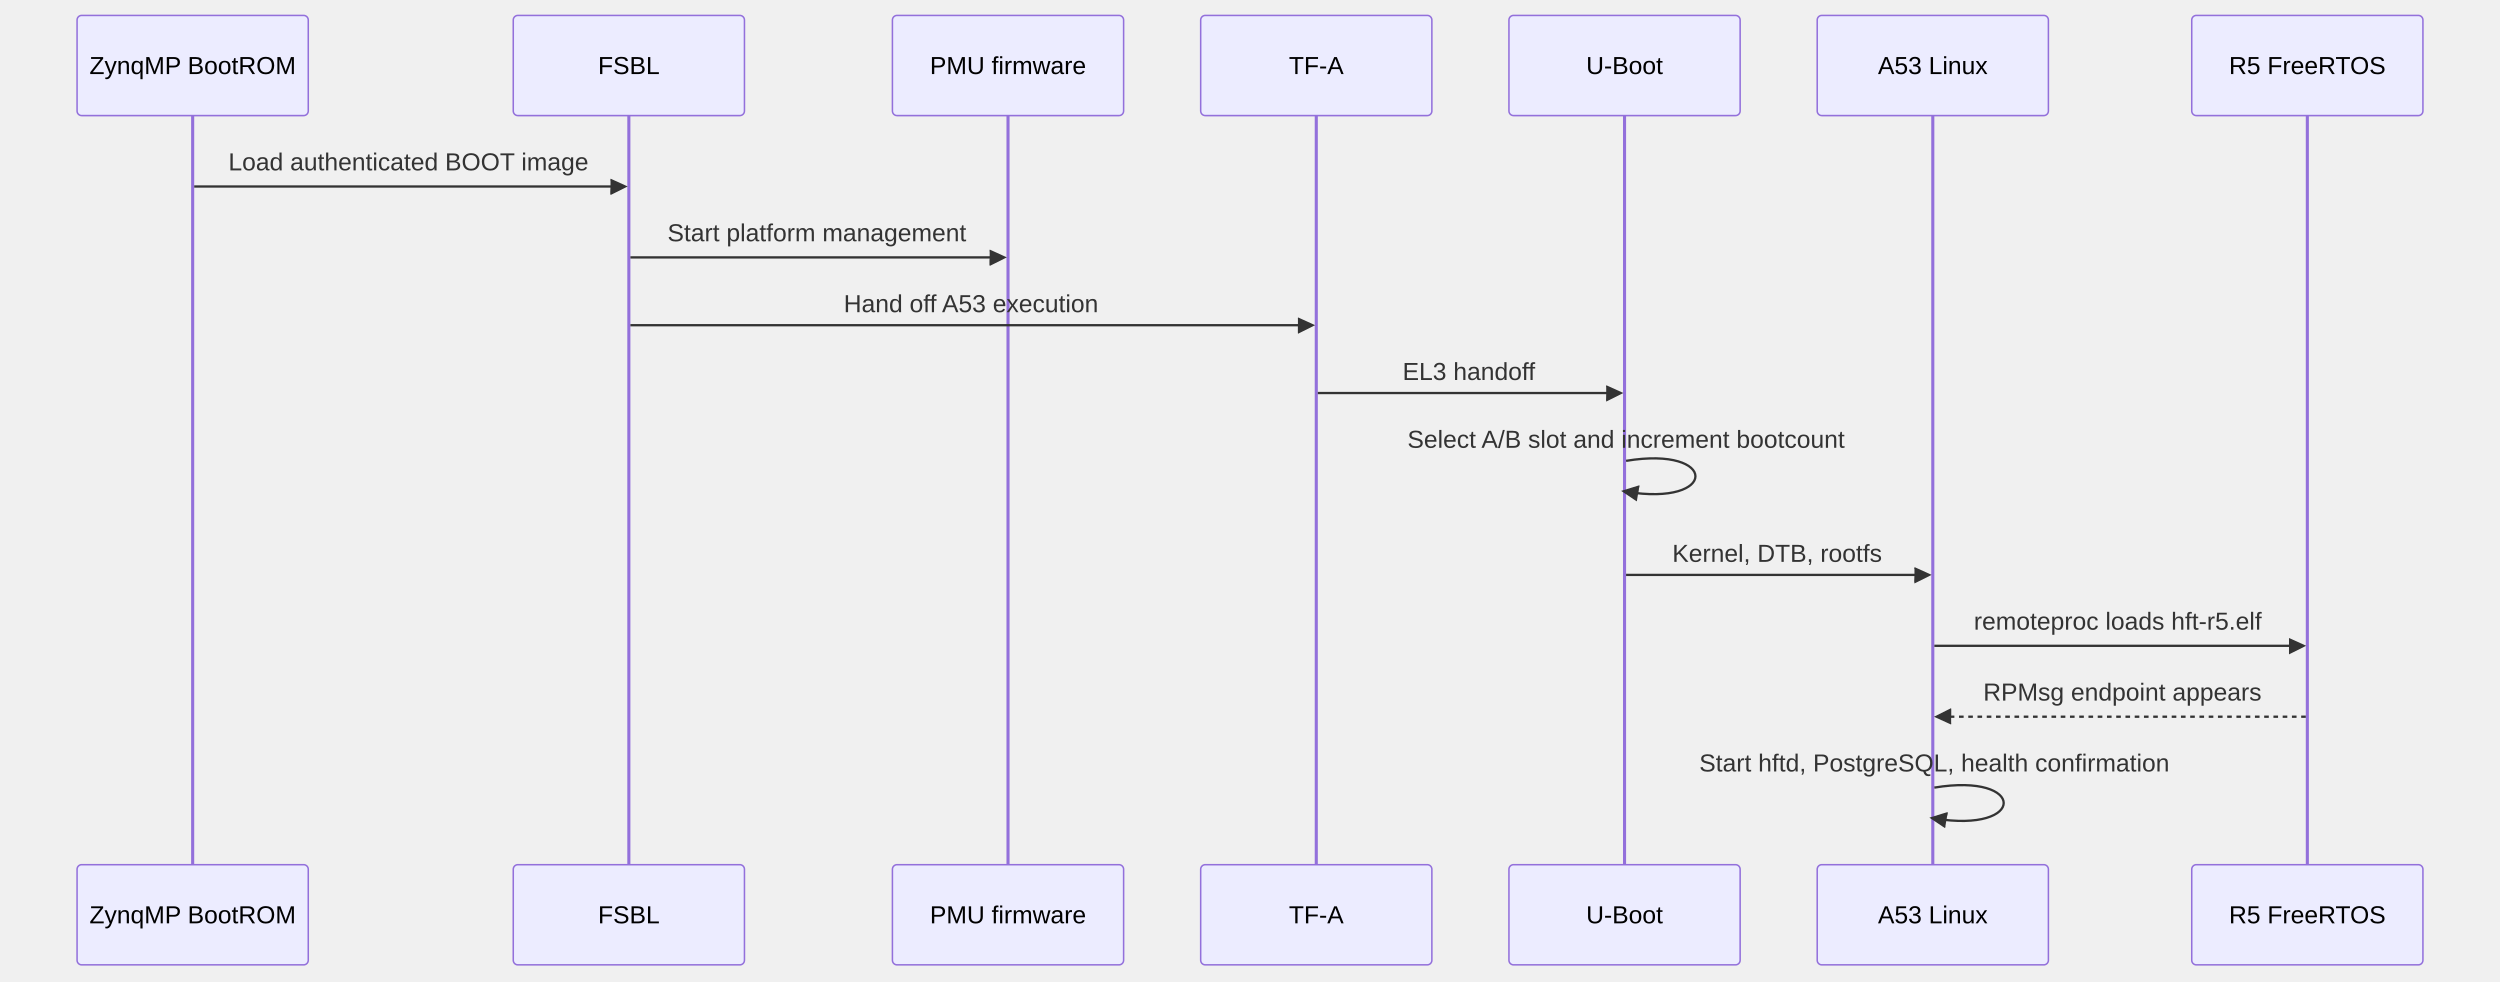
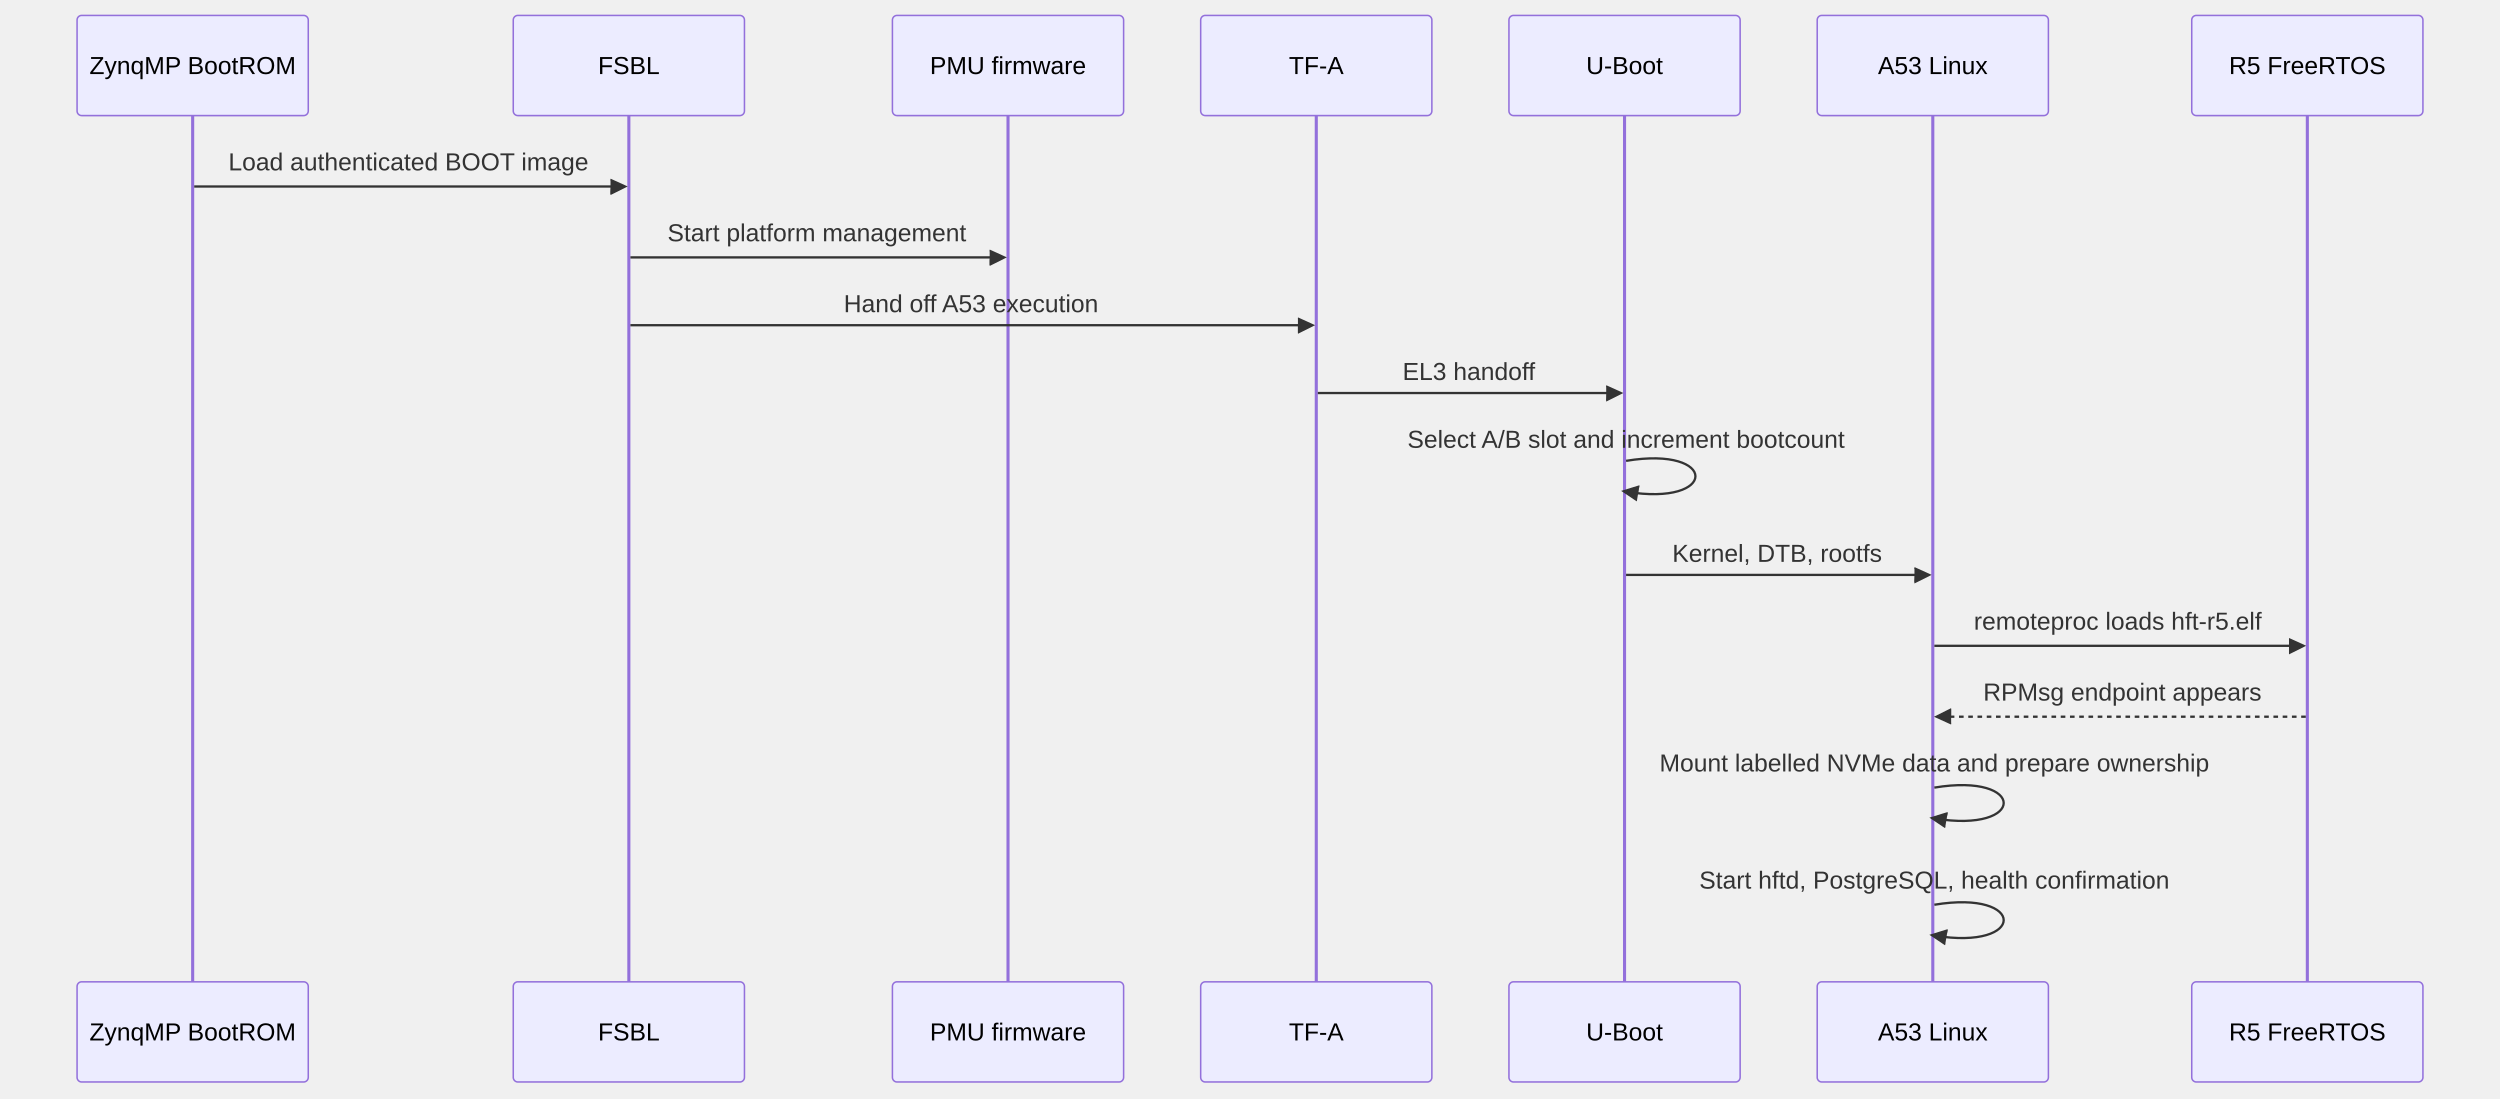
- <svg xmlns="http://www.w3.org/2000/svg" id="my-svg" width="100%" style="max-width: 1622px; background-color: transparent;" viewBox="-50 -10 1622 637" role="graphics-document document" aria-roledescription="sequence">
+ <svg xmlns="http://www.w3.org/2000/svg" id="my-svg" width="100%" style="max-width: 1622px; background-color: transparent;" viewBox="-50 -10 1622 713" role="graphics-document document" aria-roledescription="sequence">
  <g>
-     <rect x="1372" y="551" fill="#eaeaea" stroke="#666" width="150" height="65" name="R5" rx="3" ry="3" class="actor actor-bottom" />
-     <text x="1447" y="583.5" dominant-baseline="central" alignment-baseline="central" class="actor actor-box" style="text-anchor: middle; font-size: 16px; font-weight: 400;">
+     <rect x="1372" y="627" fill="#eaeaea" stroke="#666" width="150" height="65" name="R5" rx="3" ry="3" class="actor actor-bottom" />
+     <text x="1447" y="659.5" dominant-baseline="central" alignment-baseline="central" class="actor actor-box" style="text-anchor: middle; font-size: 16px; font-weight: 400;">
      <tspan x="1447" dy="0">R5 FreeRTOS</tspan>
    </text>
  </g>
  <g>
-     <rect x="1129" y="551" fill="#eaeaea" stroke="#666" width="150" height="65" name="Linux" rx="3" ry="3" class="actor actor-bottom" />
-     <text x="1204" y="583.5" dominant-baseline="central" alignment-baseline="central" class="actor actor-box" style="text-anchor: middle; font-size: 16px; font-weight: 400;">
+     <rect x="1129" y="627" fill="#eaeaea" stroke="#666" width="150" height="65" name="Linux" rx="3" ry="3" class="actor actor-bottom" />
+     <text x="1204" y="659.5" dominant-baseline="central" alignment-baseline="central" class="actor actor-box" style="text-anchor: middle; font-size: 16px; font-weight: 400;">
      <tspan x="1204" dy="0">A53 Linux</tspan>
    </text>
  </g>
  <g>
-     <rect x="929" y="551" fill="#eaeaea" stroke="#666" width="150" height="65" name="UBoot" rx="3" ry="3" class="actor actor-bottom" />
-     <text x="1004" y="583.5" dominant-baseline="central" alignment-baseline="central" class="actor actor-box" style="text-anchor: middle; font-size: 16px; font-weight: 400;">
+     <rect x="929" y="627" fill="#eaeaea" stroke="#666" width="150" height="65" name="UBoot" rx="3" ry="3" class="actor actor-bottom" />
+     <text x="1004" y="659.5" dominant-baseline="central" alignment-baseline="central" class="actor actor-box" style="text-anchor: middle; font-size: 16px; font-weight: 400;">
      <tspan x="1004" dy="0">U-Boot</tspan>
    </text>
  </g>
  <g>
-     <rect x="729" y="551" fill="#eaeaea" stroke="#666" width="150" height="65" name="ATF" rx="3" ry="3" class="actor actor-bottom" />
-     <text x="804" y="583.5" dominant-baseline="central" alignment-baseline="central" class="actor actor-box" style="text-anchor: middle; font-size: 16px; font-weight: 400;">
+     <rect x="729" y="627" fill="#eaeaea" stroke="#666" width="150" height="65" name="ATF" rx="3" ry="3" class="actor actor-bottom" />
+     <text x="804" y="659.5" dominant-baseline="central" alignment-baseline="central" class="actor actor-box" style="text-anchor: middle; font-size: 16px; font-weight: 400;">
      <tspan x="804" dy="0">TF-A</tspan>
    </text>
  </g>
  <g>
-     <rect x="529" y="551" fill="#eaeaea" stroke="#666" width="150" height="65" name="PMU" rx="3" ry="3" class="actor actor-bottom" />
-     <text x="604" y="583.5" dominant-baseline="central" alignment-baseline="central" class="actor actor-box" style="text-anchor: middle; font-size: 16px; font-weight: 400;">
+     <rect x="529" y="627" fill="#eaeaea" stroke="#666" width="150" height="65" name="PMU" rx="3" ry="3" class="actor actor-bottom" />
+     <text x="604" y="659.5" dominant-baseline="central" alignment-baseline="central" class="actor actor-box" style="text-anchor: middle; font-size: 16px; font-weight: 400;">
      <tspan x="604" dy="0">PMU firmware</tspan>
    </text>
  </g>
  <g>
-     <rect x="283" y="551" fill="#eaeaea" stroke="#666" width="150" height="65" name="FSBL" rx="3" ry="3" class="actor actor-bottom" />
-     <text x="358" y="583.5" dominant-baseline="central" alignment-baseline="central" class="actor actor-box" style="text-anchor: middle; font-size: 16px; font-weight: 400;">
+     <rect x="283" y="627" fill="#eaeaea" stroke="#666" width="150" height="65" name="FSBL" rx="3" ry="3" class="actor actor-bottom" />
+     <text x="358" y="659.5" dominant-baseline="central" alignment-baseline="central" class="actor actor-box" style="text-anchor: middle; font-size: 16px; font-weight: 400;">
      <tspan x="358" dy="0">FSBL</tspan>
    </text>
  </g>
  <g>
-     <rect x="0" y="551" fill="#eaeaea" stroke="#666" width="150" height="65" name="ROM" rx="3" ry="3" class="actor actor-bottom" />
-     <text x="75" y="583.5" dominant-baseline="central" alignment-baseline="central" class="actor actor-box" style="text-anchor: middle; font-size: 16px; font-weight: 400;">
+     <rect x="0" y="627" fill="#eaeaea" stroke="#666" width="150" height="65" name="ROM" rx="3" ry="3" class="actor actor-bottom" />
+     <text x="75" y="659.5" dominant-baseline="central" alignment-baseline="central" class="actor actor-box" style="text-anchor: middle; font-size: 16px; font-weight: 400;">
      <tspan x="75" dy="0">ZynqMP BootROM</tspan>
    </text>
  </g>
  <g>
-     <line id="actor6" x1="1447" y1="65" x2="1447" y2="551" class="actor-line 200" stroke-width="0.5px" stroke="#999" name="R5" data-et="life-line" data-id="R5" />
+     <line id="actor6" x1="1447" y1="65" x2="1447" y2="627" class="actor-line 200" stroke-width="0.5px" stroke="#999" name="R5" data-et="life-line" data-id="R5" />
    <g id="root-6" data-et="participant" data-type="participant" data-id="R5">
      <rect x="1372" y="0" fill="#eaeaea" stroke="#666" width="150" height="65" name="R5" rx="3" ry="3" class="actor actor-top" />
      <text x="1447" y="32.5" dominant-baseline="central" alignment-baseline="central" class="actor actor-box" style="text-anchor: middle; font-size: 16px; font-weight: 400;">
        <tspan x="1447" dy="0">R5 FreeRTOS</tspan>
      </text>
    </g>
  </g>
  <g>
-     <line id="actor5" x1="1204" y1="65" x2="1204" y2="551" class="actor-line 200" stroke-width="0.5px" stroke="#999" name="Linux" data-et="life-line" data-id="Linux" />
+     <line id="actor5" x1="1204" y1="65" x2="1204" y2="627" class="actor-line 200" stroke-width="0.5px" stroke="#999" name="Linux" data-et="life-line" data-id="Linux" />
    <g id="root-5" data-et="participant" data-type="participant" data-id="Linux">
      <rect x="1129" y="0" fill="#eaeaea" stroke="#666" width="150" height="65" name="Linux" rx="3" ry="3" class="actor actor-top" />
      <text x="1204" y="32.5" dominant-baseline="central" alignment-baseline="central" class="actor actor-box" style="text-anchor: middle; font-size: 16px; font-weight: 400;">
        <tspan x="1204" dy="0">A53 Linux</tspan>
      </text>
    </g>
  </g>
  <g>
-     <line id="actor4" x1="1004" y1="65" x2="1004" y2="551" class="actor-line 200" stroke-width="0.5px" stroke="#999" name="UBoot" data-et="life-line" data-id="UBoot" />
+     <line id="actor4" x1="1004" y1="65" x2="1004" y2="627" class="actor-line 200" stroke-width="0.5px" stroke="#999" name="UBoot" data-et="life-line" data-id="UBoot" />
    <g id="root-4" data-et="participant" data-type="participant" data-id="UBoot">
      <rect x="929" y="0" fill="#eaeaea" stroke="#666" width="150" height="65" name="UBoot" rx="3" ry="3" class="actor actor-top" />
      <text x="1004" y="32.5" dominant-baseline="central" alignment-baseline="central" class="actor actor-box" style="text-anchor: middle; font-size: 16px; font-weight: 400;">
        <tspan x="1004" dy="0">U-Boot</tspan>
      </text>
    </g>
  </g>
  <g>
-     <line id="actor3" x1="804" y1="65" x2="804" y2="551" class="actor-line 200" stroke-width="0.5px" stroke="#999" name="ATF" data-et="life-line" data-id="ATF" />
+     <line id="actor3" x1="804" y1="65" x2="804" y2="627" class="actor-line 200" stroke-width="0.5px" stroke="#999" name="ATF" data-et="life-line" data-id="ATF" />
    <g id="root-3" data-et="participant" data-type="participant" data-id="ATF">
      <rect x="729" y="0" fill="#eaeaea" stroke="#666" width="150" height="65" name="ATF" rx="3" ry="3" class="actor actor-top" />
      <text x="804" y="32.5" dominant-baseline="central" alignment-baseline="central" class="actor actor-box" style="text-anchor: middle; font-size: 16px; font-weight: 400;">
        <tspan x="804" dy="0">TF-A</tspan>
      </text>
    </g>
  </g>
  <g>
-     <line id="actor2" x1="604" y1="65" x2="604" y2="551" class="actor-line 200" stroke-width="0.5px" stroke="#999" name="PMU" data-et="life-line" data-id="PMU" />
+     <line id="actor2" x1="604" y1="65" x2="604" y2="627" class="actor-line 200" stroke-width="0.5px" stroke="#999" name="PMU" data-et="life-line" data-id="PMU" />
    <g id="root-2" data-et="participant" data-type="participant" data-id="PMU">
      <rect x="529" y="0" fill="#eaeaea" stroke="#666" width="150" height="65" name="PMU" rx="3" ry="3" class="actor actor-top" />
      <text x="604" y="32.5" dominant-baseline="central" alignment-baseline="central" class="actor actor-box" style="text-anchor: middle; font-size: 16px; font-weight: 400;">
        <tspan x="604" dy="0">PMU firmware</tspan>
      </text>
    </g>
  </g>
  <g>
-     <line id="actor1" x1="358" y1="65" x2="358" y2="551" class="actor-line 200" stroke-width="0.5px" stroke="#999" name="FSBL" data-et="life-line" data-id="FSBL" />
+     <line id="actor1" x1="358" y1="65" x2="358" y2="627" class="actor-line 200" stroke-width="0.5px" stroke="#999" name="FSBL" data-et="life-line" data-id="FSBL" />
    <g id="root-1" data-et="participant" data-type="participant" data-id="FSBL">
      <rect x="283" y="0" fill="#eaeaea" stroke="#666" width="150" height="65" name="FSBL" rx="3" ry="3" class="actor actor-top" />
      <text x="358" y="32.5" dominant-baseline="central" alignment-baseline="central" class="actor actor-box" style="text-anchor: middle; font-size: 16px; font-weight: 400;">
        <tspan x="358" dy="0">FSBL</tspan>
      </text>
    </g>
  </g>
  <g>
-     <line id="actor0" x1="75" y1="65" x2="75" y2="551" class="actor-line 200" stroke-width="0.5px" stroke="#999" name="ROM" data-et="life-line" data-id="ROM" />
+     <line id="actor0" x1="75" y1="65" x2="75" y2="627" class="actor-line 200" stroke-width="0.5px" stroke="#999" name="ROM" data-et="life-line" data-id="ROM" />
    <g id="root-0" data-et="participant" data-type="participant" data-id="ROM">
      <rect x="0" y="0" fill="#eaeaea" stroke="#666" width="150" height="65" name="ROM" rx="3" ry="3" class="actor actor-top" />
      <text x="75" y="32.5" dominant-baseline="central" alignment-baseline="central" class="actor actor-box" style="text-anchor: middle; font-size: 16px; font-weight: 400;">
        <tspan x="75" dy="0">ZynqMP BootROM</tspan>
      </text>
    </g>
  </g>
  <style>#my-svg{font-family:"trebuchet ms",verdana,arial,sans-serif;font-size:16px;fill:#333;}@keyframes edge-animation-frame{from{stroke-dashoffset:0;}}@keyframes dash{to{stroke-dashoffset:0;}}#my-svg .edge-animation-slow{stroke-dasharray:9,5!important;stroke-dashoffset:900;animation:dash 50s linear infinite;stroke-linecap:round;}#my-svg .edge-animation-fast{stroke-dasharray:9,5!important;stroke-dashoffset:900;animation:dash 20s linear infinite;stroke-linecap:round;}#my-svg .error-icon{fill:#552222;}#my-svg .error-text{fill:#552222;stroke:#552222;}#my-svg .edge-thickness-normal{stroke-width:1px;}#my-svg .edge-thickness-thick{stroke-width:3.5px;}#my-svg .edge-pattern-solid{stroke-dasharray:0;}#my-svg .edge-thickness-invisible{stroke-width:0;fill:none;}#my-svg .edge-pattern-dashed{stroke-dasharray:3;}#my-svg .edge-pattern-dotted{stroke-dasharray:2;}#my-svg .marker{fill:#333333;stroke:#333333;}#my-svg .marker.cross{stroke:#333333;}#my-svg svg{font-family:"trebuchet ms",verdana,arial,sans-serif;font-size:16px;}#my-svg p{margin:0;}#my-svg .actor{stroke:#9370DB;fill:#ECECFF;stroke-width:1;}#my-svg rect.actor.outer-path[data-look="neo"]{filter:drop-shadow(1px 2px 2px rgba(185, 185, 185, 1));}#my-svg rect.note[data-look="neo"]{stroke:#aaaa33;fill:#fff5ad;filter:drop-shadow(1px 2px 2px rgba(185, 185, 185, 1));}#my-svg text.actor&gt;tspan{fill:black;stroke:none;}#my-svg .actor-line{stroke:#9370DB;}#my-svg .innerArc{stroke-width:1.5;stroke-dasharray:none;}#my-svg .messageLine0{stroke-width:1.5;stroke-dasharray:none;stroke:#333;}#my-svg .messageLine1{stroke-width:1.5;stroke-dasharray:2,2;stroke:#333;}#my-svg [id$="-arrowhead"] path{fill:#333;stroke:#333;}#my-svg .sequenceNumber{fill:white;}#my-svg [id$="-sequencenumber"]{fill:#333;}#my-svg [id$="-crosshead"] path{fill:#333;stroke:#333;}#my-svg .messageText{fill:#333;stroke:none;}#my-svg .labelBox{stroke:#9370DB;fill:#ECECFF;filter:none;}#my-svg .labelText,#my-svg .labelText&gt;tspan{fill:black;stroke:none;}#my-svg .loopText,#my-svg .loopText&gt;tspan{fill:black;stroke:none;}#my-svg .sectionTitle,#my-svg .sectionTitle&gt;tspan{fill:black;stroke:none;}#my-svg .loopLine{stroke-width:2px;stroke-dasharray:2,2;stroke:#9370DB;fill:#9370DB;}#my-svg .note{stroke:#aaaa33;fill:#fff5ad;}#my-svg .noteText,#my-svg .noteText&gt;tspan{fill:black;stroke:none;font-weight:normal;}#my-svg .activation0{fill:#f4f4f4;stroke:#666;}#my-svg .activation1{fill:#f4f4f4;stroke:#666;}#my-svg .activation2{fill:#f4f4f4;stroke:#666;}#my-svg .actorPopupMenu{position:absolute;}#my-svg .actorPopupMenuPanel{position:absolute;fill:#ECECFF;box-shadow:0px 8px 16px 0px rgba(0,0,0,0.2);filter:drop-shadow(3px 5px 2px rgb(0 0 0 / 0.4));}#my-svg .actor-man circle,#my-svg line{fill:#ECECFF;stroke-width:2px;}#my-svg g rect.rect{filter:drop-shadow(1px 2px 2px rgba(185, 185, 185, 1));stroke:#9370DB;}#my-svg .node .neo-node{stroke:#9370DB;}#my-svg [data-look="neo"].node rect,#my-svg [data-look="neo"].cluster rect,#my-svg [data-look="neo"].node polygon{stroke:#9370DB;filter:drop-shadow(1px 2px 2px rgba(185, 185, 185, 1));}#my-svg [data-look="neo"].swimlane.cluster rect{filter:none;}#my-svg [data-look="neo"].node path{stroke:#9370DB;stroke-width:1px;}#my-svg [data-look="neo"].node .outer-path{filter:drop-shadow(1px 2px 2px rgba(185, 185, 185, 1));}#my-svg [data-look="neo"].node .neo-line path{stroke:#9370DB;filter:none;}#my-svg [data-look="neo"].node circle{stroke:#9370DB;filter:drop-shadow(1px 2px 2px rgba(185, 185, 185, 1));}#my-svg [data-look="neo"].node circle .state-start{fill:#000000;}#my-svg [data-look="neo"].icon-shape .icon{fill:#9370DB;filter:drop-shadow(1px 2px 2px rgba(185, 185, 185, 1));}#my-svg [data-look="neo"].icon-shape .icon-neo path{stroke:#9370DB;filter:drop-shadow(1px 2px 2px rgba(185, 185, 185, 1));}#my-svg :root{--mermaid-font-family:"trebuchet ms",verdana,arial,sans-serif;}</style>
  <g />
  <defs>
    <symbol id="my-svg-computer" width="24" height="24">
      <path transform="scale(.5)" d="M2 2v13h20v-13h-20zm18 11h-16v-9h16v9zm-10.228 6l.466-1h3.524l.467 1h-4.457zm14.228 3h-24l2-6h2.104l-1.33 4h18.45l-1.297-4h2.073l2 6zm-5-10h-14v-7h14v7z" />
    </symbol>
  </defs>
  <defs>
    <symbol id="my-svg-database" fill-rule="evenodd" clip-rule="evenodd">
      <path transform="scale(.5)" d="M12.258.001l.256.004.255.005.253.008.251.01.249.012.247.015.246.016.242.019.241.02.239.023.236.024.233.027.231.028.229.031.225.032.223.034.22.036.217.038.214.04.211.041.208.043.205.045.201.046.198.048.194.05.191.051.187.053.183.054.18.056.175.057.172.059.168.06.163.061.16.063.155.064.15.066.074.033.073.033.071.034.07.034.069.035.068.035.067.035.066.035.064.036.064.036.062.036.06.036.06.037.058.037.058.037.055.038.055.038.053.038.052.038.051.039.05.039.048.039.047.039.045.04.044.04.043.04.041.04.04.041.039.041.037.041.036.041.034.041.033.042.032.042.03.042.029.042.027.042.026.043.024.043.023.043.021.043.02.043.018.044.017.043.015.044.013.044.012.044.011.045.009.044.007.045.006.045.004.045.002.045.001.045v17l-.001.045-.002.045-.004.045-.006.045-.007.045-.009.044-.011.045-.012.044-.013.044-.015.044-.017.043-.018.044-.02.043-.021.043-.023.043-.024.043-.026.043-.027.042-.029.042-.03.042-.032.042-.033.042-.034.041-.036.041-.037.041-.039.041-.04.041-.041.04-.043.04-.044.04-.045.04-.047.039-.048.039-.05.039-.051.039-.052.038-.053.038-.055.038-.055.038-.058.037-.058.037-.06.037-.06.036-.062.036-.064.036-.064.036-.066.035-.067.035-.068.035-.069.035-.07.034-.071.034-.073.033-.074.033-.15.066-.155.064-.16.063-.163.061-.168.06-.172.059-.175.057-.18.056-.183.054-.187.053-.191.051-.194.05-.198.048-.201.046-.205.045-.208.043-.211.041-.214.04-.217.038-.22.036-.223.034-.225.032-.229.031-.231.028-.233.027-.236.024-.239.023-.241.02-.242.019-.246.016-.247.015-.249.012-.251.01-.253.008-.255.005-.256.004-.258.001-.258-.001-.256-.004-.255-.005-.253-.008-.251-.01-.249-.012-.247-.015-.245-.016-.243-.019-.241-.02-.238-.023-.236-.024-.234-.027-.231-.028-.228-.031-.226-.032-.223-.034-.22-.036-.217-.038-.214-.04-.211-.041-.208-.043-.204-.045-.201-.046-.198-.048-.195-.05-.19-.051-.187-.053-.184-.054-.179-.056-.176-.057-.172-.059-.167-.06-.164-.061-.159-.063-.155-.064-.151-.066-.074-.033-.072-.033-.072-.034-.07-.034-.069-.035-.068-.035-.067-.035-.066-.035-.064-.036-.063-.036-.062-.036-.061-.036-.06-.037-.058-.037-.057-.037-.056-.038-.055-.038-.053-.038-.052-.038-.051-.039-.049-.039-.049-.039-.046-.039-.046-.04-.044-.04-.043-.04-.041-.04-.04-.041-.039-.041-.037-.041-.036-.041-.034-.041-.033-.042-.032-.042-.03-.042-.029-.042-.027-.042-.026-.043-.024-.043-.023-.043-.021-.043-.02-.043-.018-.044-.017-.043-.015-.044-.013-.044-.012-.044-.011-.045-.009-.044-.007-.045-.006-.045-.004-.045-.002-.045-.001-.045v-17l.001-.045.002-.045.004-.045.006-.045.007-.045.009-.044.011-.045.012-.044.013-.044.015-.044.017-.043.018-.044.02-.043.021-.043.023-.043.024-.043.026-.043.027-.042.029-.042.03-.042.032-.042.033-.042.034-.041.036-.041.037-.041.039-.041.04-.041.041-.04.043-.04.044-.04.046-.04.046-.039.049-.039.049-.039.051-.039.052-.038.053-.038.055-.038.056-.038.057-.037.058-.037.06-.037.061-.036.062-.036.063-.036.064-.036.066-.035.067-.035.068-.035.069-.035.07-.034.072-.034.072-.033.074-.033.151-.066.155-.064.159-.063.164-.061.167-.06.172-.059.176-.057.179-.056.184-.054.187-.053.19-.051.195-.05.198-.048.201-.046.204-.045.208-.043.211-.041.214-.04.217-.038.22-.036.223-.034.226-.032.228-.031.231-.028.234-.027.236-.024.238-.023.241-.02.243-.019.245-.016.247-.015.249-.012.251-.01.253-.008.255-.005.256-.004.258-.001.258.001zm-9.258 20.499v.01l.001.021.003.021.004.022.005.021.006.022.007.022.009.023.01.022.011.023.012.023.013.023.015.023.016.024.017.023.018.024.019.024.021.024.022.025.023.024.024.025.052.049.056.05.061.051.066.051.07.051.075.051.079.052.084.052.088.052.092.052.097.052.102.051.105.052.11.052.114.051.119.051.123.051.127.05.131.05.135.05.139.048.144.049.147.047.152.047.155.047.16.045.163.045.167.043.171.043.176.041.178.041.183.039.187.039.19.037.194.035.197.035.202.033.204.031.209.03.212.029.216.027.219.025.222.024.226.021.23.02.233.018.236.016.24.015.243.012.246.01.249.008.253.005.256.004.259.001.26-.001.257-.004.254-.005.25-.008.247-.011.244-.012.241-.014.237-.016.233-.018.231-.021.226-.021.224-.024.22-.026.216-.027.212-.028.21-.031.205-.031.202-.034.198-.034.194-.036.191-.037.187-.039.183-.04.179-.04.175-.042.172-.043.168-.044.163-.045.16-.046.155-.046.152-.047.148-.048.143-.049.139-.049.136-.05.131-.05.126-.05.123-.051.118-.052.114-.051.11-.052.106-.052.101-.052.096-.052.092-.052.088-.053.083-.051.079-.052.074-.052.07-.051.065-.051.06-.051.056-.05.051-.05.023-.024.023-.025.021-.024.02-.024.019-.024.018-.024.017-.024.015-.023.014-.024.013-.023.012-.023.01-.023.01-.022.008-.022.006-.022.006-.022.004-.022.004-.021.001-.021.001-.021v-4.127l-.077.055-.08.053-.083.054-.085.053-.087.052-.09.052-.093.051-.095.05-.097.05-.1.049-.102.049-.105.048-.106.047-.109.047-.111.046-.114.045-.115.045-.118.044-.12.043-.122.042-.124.042-.126.041-.128.04-.13.04-.132.038-.134.038-.135.037-.138.037-.139.035-.142.035-.143.034-.144.033-.147.032-.148.031-.15.03-.151.03-.153.029-.154.027-.156.027-.158.026-.159.025-.161.024-.162.023-.163.022-.165.021-.166.02-.167.019-.169.018-.169.017-.171.016-.173.015-.173.014-.175.013-.175.012-.177.011-.178.01-.179.008-.179.008-.181.006-.182.005-.182.004-.184.003-.184.002h-.37l-.184-.002-.184-.003-.182-.004-.182-.005-.181-.006-.179-.008-.179-.008-.178-.01-.176-.011-.176-.012-.175-.013-.173-.014-.172-.015-.171-.016-.17-.017-.169-.018-.167-.019-.166-.02-.165-.021-.163-.022-.162-.023-.161-.024-.159-.025-.157-.026-.156-.027-.155-.027-.153-.029-.151-.03-.15-.03-.148-.031-.146-.032-.145-.033-.143-.034-.141-.035-.14-.035-.137-.037-.136-.037-.134-.038-.132-.038-.13-.04-.128-.04-.126-.041-.124-.042-.122-.042-.12-.044-.117-.043-.116-.045-.113-.045-.112-.046-.109-.047-.106-.047-.105-.048-.102-.049-.1-.049-.097-.05-.095-.05-.093-.052-.09-.051-.087-.052-.085-.053-.083-.054-.08-.054-.077-.054v4.127zm0-5.654v.011l.001.021.003.021.004.021.005.022.006.022.007.022.009.022.01.022.011.023.012.023.013.023.015.024.016.023.017.024.018.024.019.024.021.024.022.024.023.025.024.024.052.05.056.05.061.05.066.051.07.051.075.052.079.051.084.052.088.052.092.052.097.052.102.052.105.052.11.051.114.051.119.052.123.05.127.051.131.05.135.049.139.049.144.048.147.048.152.047.155.046.16.045.163.045.167.044.171.042.176.042.178.04.183.04.187.038.19.037.194.036.197.034.202.033.204.032.209.03.212.028.216.027.219.025.222.024.226.022.23.02.233.018.236.016.24.014.243.012.246.01.249.008.253.006.256.003.259.001.26-.001.257-.003.254-.006.25-.008.247-.01.244-.012.241-.015.237-.016.233-.018.231-.02.226-.022.224-.024.22-.025.216-.027.212-.029.21-.03.205-.032.202-.033.198-.035.194-.036.191-.037.187-.039.183-.039.179-.041.175-.042.172-.043.168-.044.163-.045.16-.045.155-.047.152-.047.148-.048.143-.048.139-.05.136-.049.131-.05.126-.051.123-.051.118-.051.114-.052.11-.052.106-.052.101-.052.096-.052.092-.052.088-.052.083-.052.079-.052.074-.051.07-.052.065-.051.06-.05.056-.051.051-.049.023-.025.023-.024.021-.025.02-.024.019-.024.018-.024.017-.024.015-.023.014-.023.013-.024.012-.022.01-.023.01-.023.008-.022.006-.022.006-.022.004-.021.004-.022.001-.021.001-.021v-4.139l-.077.054-.08.054-.083.054-.085.052-.087.053-.09.051-.093.051-.095.051-.097.05-.1.049-.102.049-.105.048-.106.047-.109.047-.111.046-.114.045-.115.044-.118.044-.12.044-.122.042-.124.042-.126.041-.128.04-.13.039-.132.039-.134.038-.135.037-.138.036-.139.036-.142.035-.143.033-.144.033-.147.033-.148.031-.15.03-.151.03-.153.028-.154.028-.156.027-.158.026-.159.025-.161.024-.162.023-.163.022-.165.021-.166.02-.167.019-.169.018-.169.017-.171.016-.173.015-.173.014-.175.013-.175.012-.177.011-.178.009-.179.009-.179.007-.181.007-.182.005-.182.004-.184.003-.184.002h-.37l-.184-.002-.184-.003-.182-.004-.182-.005-.181-.007-.179-.007-.179-.009-.178-.009-.176-.011-.176-.012-.175-.013-.173-.014-.172-.015-.171-.016-.17-.017-.169-.018-.167-.019-.166-.02-.165-.021-.163-.022-.162-.023-.161-.024-.159-.025-.157-.026-.156-.027-.155-.028-.153-.028-.151-.03-.15-.03-.148-.031-.146-.033-.145-.033-.143-.033-.141-.035-.14-.036-.137-.036-.136-.037-.134-.038-.132-.039-.13-.039-.128-.04-.126-.041-.124-.042-.122-.043-.12-.043-.117-.044-.116-.044-.113-.046-.112-.046-.109-.046-.106-.047-.105-.048-.102-.049-.1-.049-.097-.05-.095-.051-.093-.051-.09-.051-.087-.053-.085-.052-.083-.054-.08-.054-.077-.054v4.139zm0-5.666v.011l.001.02.003.022.004.021.005.022.006.021.007.022.009.023.01.022.011.023.012.023.013.023.015.023.016.024.017.024.018.023.019.024.021.025.022.024.023.024.024.025.052.05.056.05.061.05.066.051.07.051.075.052.079.051.084.052.088.052.092.052.097.052.102.052.105.051.11.052.114.051.119.051.123.051.127.05.131.05.135.05.139.049.144.048.147.048.152.047.155.046.16.045.163.045.167.043.171.043.176.042.178.04.183.04.187.038.19.037.194.036.197.034.202.033.204.032.209.03.212.028.216.027.219.025.222.024.226.021.23.02.233.018.236.017.24.014.243.012.246.01.249.008.253.006.256.003.259.001.26-.001.257-.003.254-.006.25-.008.247-.01.244-.013.241-.014.237-.016.233-.018.231-.02.226-.022.224-.024.22-.025.216-.027.212-.029.21-.03.205-.032.202-.033.198-.035.194-.036.191-.037.187-.039.183-.039.179-.041.175-.042.172-.043.168-.044.163-.045.16-.045.155-.047.152-.047.148-.048.143-.049.139-.049.136-.049.131-.051.126-.05.123-.051.118-.052.114-.051.11-.052.106-.052.101-.052.096-.052.092-.052.088-.052.083-.052.079-.052.074-.052.07-.051.065-.051.06-.051.056-.05.051-.049.023-.025.023-.025.021-.024.02-.024.019-.024.018-.024.017-.024.015-.023.014-.024.013-.023.012-.023.01-.022.01-.023.008-.022.006-.022.006-.022.004-.022.004-.021.001-.021.001-.021v-4.153l-.077.054-.08.054-.083.053-.085.053-.087.053-.09.051-.093.051-.095.051-.097.05-.1.049-.102.048-.105.048-.106.048-.109.046-.111.046-.114.046-.115.044-.118.044-.12.043-.122.043-.124.042-.126.041-.128.04-.13.039-.132.039-.134.038-.135.037-.138.036-.139.036-.142.034-.143.034-.144.033-.147.032-.148.032-.15.03-.151.03-.153.028-.154.028-.156.027-.158.026-.159.024-.161.024-.162.023-.163.023-.165.021-.166.02-.167.019-.169.018-.169.017-.171.016-.173.015-.173.014-.175.013-.175.012-.177.01-.178.01-.179.009-.179.007-.181.006-.182.006-.182.004-.184.003-.184.001-.185.001-.185-.001-.184-.001-.184-.003-.182-.004-.182-.006-.181-.006-.179-.007-.179-.009-.178-.01-.176-.01-.176-.012-.175-.013-.173-.014-.172-.015-.171-.016-.17-.017-.169-.018-.167-.019-.166-.02-.165-.021-.163-.023-.162-.023-.161-.024-.159-.024-.157-.026-.156-.027-.155-.028-.153-.028-.151-.03-.15-.03-.148-.032-.146-.032-.145-.033-.143-.034-.141-.034-.14-.036-.137-.036-.136-.037-.134-.038-.132-.039-.13-.039-.128-.041-.126-.041-.124-.041-.122-.043-.12-.043-.117-.044-.116-.044-.113-.046-.112-.046-.109-.046-.106-.048-.105-.048-.102-.048-.1-.05-.097-.049-.095-.051-.093-.051-.09-.052-.087-.052-.085-.053-.083-.053-.08-.054-.077-.054v4.153zm8.74-8.179l-.257.004-.254.005-.25.008-.247.011-.244.012-.241.014-.237.016-.233.018-.231.021-.226.022-.224.023-.22.026-.216.027-.212.028-.21.031-.205.032-.202.033-.198.034-.194.036-.191.038-.187.038-.183.04-.179.041-.175.042-.172.043-.168.043-.163.045-.16.046-.155.046-.152.048-.148.048-.143.048-.139.049-.136.05-.131.05-.126.051-.123.051-.118.051-.114.052-.11.052-.106.052-.101.052-.096.052-.092.052-.088.052-.083.052-.079.052-.074.051-.07.052-.065.051-.06.05-.056.05-.051.05-.023.025-.023.024-.021.024-.02.025-.019.024-.018.024-.017.023-.015.024-.014.023-.013.023-.012.023-.01.023-.01.022-.008.022-.006.023-.006.021-.004.022-.004.021-.001.021-.001.021.001.021.001.021.004.021.004.022.006.021.006.023.008.022.01.022.01.023.012.023.013.023.014.023.015.024.017.023.018.024.019.024.02.025.021.024.023.024.023.025.051.05.056.05.06.05.065.051.07.052.074.051.079.052.083.052.088.052.092.052.096.052.101.052.106.052.11.052.114.052.118.051.123.051.126.051.131.05.136.05.139.049.143.048.148.048.152.048.155.046.16.046.163.045.168.043.172.043.175.042.179.041.183.04.187.038.191.038.194.036.198.034.202.033.205.032.21.031.212.028.216.027.22.026.224.023.226.022.231.021.233.018.237.016.241.014.244.012.247.011.25.008.254.005.257.004.26.001.26-.001.257-.004.254-.005.25-.008.247-.011.244-.012.241-.014.237-.016.233-.018.231-.021.226-.022.224-.023.22-.026.216-.027.212-.028.21-.031.205-.032.202-.033.198-.034.194-.036.191-.038.187-.038.183-.04.179-.041.175-.042.172-.043.168-.043.163-.045.16-.046.155-.046.152-.048.148-.048.143-.048.139-.049.136-.05.131-.05.126-.051.123-.051.118-.051.114-.052.11-.052.106-.052.101-.052.096-.052.092-.052.088-.052.083-.052.079-.052.074-.051.07-.052.065-.051.06-.05.056-.05.051-.05.023-.025.023-.024.021-.024.02-.025.019-.024.018-.024.017-.023.015-.024.014-.023.013-.023.012-.023.01-.023.01-.022.008-.022.006-.023.006-.021.004-.022.004-.021.001-.021.001-.021-.001-.021-.001-.021-.004-.021-.004-.022-.006-.021-.006-.023-.008-.022-.01-.022-.01-.023-.012-.023-.013-.023-.014-.023-.015-.024-.017-.023-.018-.024-.019-.024-.02-.025-.021-.024-.023-.024-.023-.025-.051-.05-.056-.05-.06-.05-.065-.051-.07-.052-.074-.051-.079-.052-.083-.052-.088-.052-.092-.052-.096-.052-.101-.052-.106-.052-.11-.052-.114-.052-.118-.051-.123-.051-.126-.051-.131-.05-.136-.05-.139-.049-.143-.048-.148-.048-.152-.048-.155-.046-.16-.046-.163-.045-.168-.043-.172-.043-.175-.042-.179-.041-.183-.04-.187-.038-.191-.038-.194-.036-.198-.034-.202-.033-.205-.032-.21-.031-.212-.028-.216-.027-.22-.026-.224-.023-.226-.022-.231-.021-.233-.018-.237-.016-.241-.014-.244-.012-.247-.011-.25-.008-.254-.005-.257-.004-.26-.001-.26.001z" />
    </symbol>
  </defs>
  <defs>
    <symbol id="my-svg-clock" width="24" height="24">
      <path transform="scale(.5)" d="M12 2c5.514 0 10 4.486 10 10s-4.486 10-10 10-10-4.486-10-10 4.486-10 10-10zm0-2c-6.627 0-12 5.373-12 12s5.373 12 12 12 12-5.373 12-12-5.373-12-12-12zm5.848 12.459c.202.038.202.333.001.372-1.907.361-6.045 1.111-6.547 1.111-.719 0-1.301-.582-1.301-1.301 0-.512.77-5.447 1.125-7.445.034-.192.312-.181.343.014l.985 6.238 5.394 1.011z" />
    </symbol>
  </defs>
  <defs>
    <marker id="my-svg-arrowhead" refX="7.9" refY="5" markerUnits="userSpaceOnUse" markerWidth="12" markerHeight="12" orient="auto-start-reverse">
      <path d="M -1 0 L 10 5 L 0 10 z" />
    </marker>
  </defs>
  <defs>
    <marker id="my-svg-crosshead" markerWidth="15" markerHeight="8" orient="auto" refX="4" refY="4.5">
      <path fill="none" stroke="#000000" stroke-width="1pt" d="M 1,2 L 6,7 M 6,2 L 1,7" style="stroke-dasharray: 0, 0;" />
    </marker>
  </defs>
  <defs>
    <marker id="my-svg-filled-head" refX="15.5" refY="7" markerWidth="20" markerHeight="28" orient="auto">
      <path d="M 18,7 L9,13 L14,7 L9,1 Z" />
    </marker>
  </defs>
  <defs>
    <marker id="my-svg-sequencenumber" refX="15" refY="15" markerWidth="60" markerHeight="40" orient="auto">
      <circle cx="15" cy="15" r="6" />
    </marker>
  </defs>
  <defs>
    <marker id="my-svg-solidTopArrowHead" refX="7.9" refY="7.25" markerUnits="userSpaceOnUse" markerWidth="12" markerHeight="12" orient="auto-start-reverse">
      <path d="M 0 0 L 10 8 L 0 8 z" />
    </marker>
  </defs>
  <defs>
    <marker id="my-svg-solidBottomArrowHead" refX="7.9" refY="0.75" markerUnits="userSpaceOnUse" markerWidth="12" markerHeight="12" orient="auto-start-reverse">
      <path d="M 0 0 L 10 0 L 0 8 z" />
    </marker>
  </defs>
  <defs>
    <marker id="my-svg-stickTopArrowHead" refX="7.5" refY="7" markerUnits="userSpaceOnUse" markerWidth="12" markerHeight="12" orient="auto-start-reverse">
      <path d="M 0 0 L 7 7" stroke="black" stroke-width="1.5" fill="none" />
    </marker>
  </defs>
  <defs>
    <marker id="my-svg-stickBottomArrowHead" refX="7.5" refY="0" markerUnits="userSpaceOnUse" markerWidth="12" markerHeight="12" orient="auto-start-reverse">
      <path d="M 0 7 L 7 0" stroke="black" stroke-width="1.5" fill="none" />
    </marker>
  </defs>
  <text x="215" y="80" text-anchor="middle" dominant-baseline="middle" alignment-baseline="middle" class="messageText" dy="1em" style="font-size: 16px; font-weight: 400;">Load authenticated BOOT image</text>
  <line x1="76" y1="111" x2="354" y2="111" class="messageLine0" data-et="message" data-id="i0" data-from="ROM" data-to="FSBL" stroke-width="2" stroke="none" marker-end="url(#my-svg-arrowhead)" style="fill: none;" />
  <text x="480" y="126" text-anchor="middle" dominant-baseline="middle" alignment-baseline="middle" class="messageText" dy="1em" style="font-size: 16px; font-weight: 400;">Start platform management</text>
  <line x1="359" y1="157" x2="600" y2="157" class="messageLine0" data-et="message" data-id="i1" data-from="FSBL" data-to="PMU" stroke-width="2" stroke="none" marker-end="url(#my-svg-arrowhead)" style="fill: none;" />
  <text x="580" y="172" text-anchor="middle" dominant-baseline="middle" alignment-baseline="middle" class="messageText" dy="1em" style="font-size: 16px; font-weight: 400;">Hand off A53 execution</text>
  <line x1="359" y1="201" x2="800" y2="201" class="messageLine0" data-et="message" data-id="i2" data-from="FSBL" data-to="ATF" stroke-width="2" stroke="none" marker-end="url(#my-svg-arrowhead)" style="fill: none;" />
  <text x="903" y="216" text-anchor="middle" dominant-baseline="middle" alignment-baseline="middle" class="messageText" dy="1em" style="font-size: 16px; font-weight: 400;">EL3 handoff</text>
  <line x1="805" y1="245" x2="1000" y2="245" class="messageLine0" data-et="message" data-id="i3" data-from="ATF" data-to="UBoot" stroke-width="2" stroke="none" marker-end="url(#my-svg-arrowhead)" style="fill: none;" />
  <text x="1005" y="260" text-anchor="middle" dominant-baseline="middle" alignment-baseline="middle" class="messageText" dy="1em" style="font-size: 16px; font-weight: 400;">Select A/B slot and increment bootcount</text>
  <path d="M 1005,289 C 1065,279 1065,319 1005,309" class="messageLine0" data-et="message" data-id="i4" data-from="UBoot" data-to="UBoot" stroke-width="2" stroke="none" marker-end="url(#my-svg-arrowhead)" style="fill: none;" />
  <text x="1103" y="334" text-anchor="middle" dominant-baseline="middle" alignment-baseline="middle" class="messageText" dy="1em" style="font-size: 16px; font-weight: 400;">Kernel, DTB, rootfs</text>
  <line x1="1005" y1="363" x2="1200" y2="363" class="messageLine0" data-et="message" data-id="i5" data-from="UBoot" data-to="Linux" stroke-width="2" stroke="none" marker-end="url(#my-svg-arrowhead)" style="fill: none;" />
  <text x="1324" y="378" text-anchor="middle" dominant-baseline="middle" alignment-baseline="middle" class="messageText" dy="1em" style="font-size: 16px; font-weight: 400;">remoteproc loads hft-r5.elf</text>
  <line x1="1205" y1="409" x2="1443" y2="409" class="messageLine0" data-et="message" data-id="i6" data-from="Linux" data-to="R5" stroke-width="2" stroke="none" marker-end="url(#my-svg-arrowhead)" style="fill: none;" />
  <text x="1327" y="424" text-anchor="middle" dominant-baseline="middle" alignment-baseline="middle" class="messageText" dy="1em" style="font-size: 16px; font-weight: 400;">RPMsg endpoint appears</text>
  <line x1="1446" y1="455" x2="1208" y2="455" class="messageLine1" data-et="message" data-id="i7" data-from="R5" data-to="Linux" stroke-width="2" stroke="none" marker-end="url(#my-svg-arrowhead)" style="stroke-dasharray: 3, 3; fill: none;" />
-   <text x="1205" y="470" text-anchor="middle" dominant-baseline="middle" alignment-baseline="middle" class="messageText" dy="1em" style="font-size: 16px; font-weight: 400;">Start hftd, PostgreSQL, health confirmation</text>
+   <text x="1205" y="470" text-anchor="middle" dominant-baseline="middle" alignment-baseline="middle" class="messageText" dy="1em" style="font-size: 16px; font-weight: 400;">Mount labelled NVMe data and prepare ownership</text>
  <path d="M 1205,501 C 1265,491 1265,531 1205,521" class="messageLine0" data-et="message" data-id="i8" data-from="Linux" data-to="Linux" stroke-width="2" stroke="none" marker-end="url(#my-svg-arrowhead)" style="fill: none;" />
+   <text x="1205" y="546" text-anchor="middle" dominant-baseline="middle" alignment-baseline="middle" class="messageText" dy="1em" style="font-size: 16px; font-weight: 400;">Start hftd, PostgreSQL, health confirmation</text>
+   <path d="M 1205,577 C 1265,567 1265,607 1205,597" class="messageLine0" data-et="message" data-id="i9" data-from="Linux" data-to="Linux" stroke-width="2" stroke="none" marker-end="url(#my-svg-arrowhead)" style="fill: none;" />
</svg>
